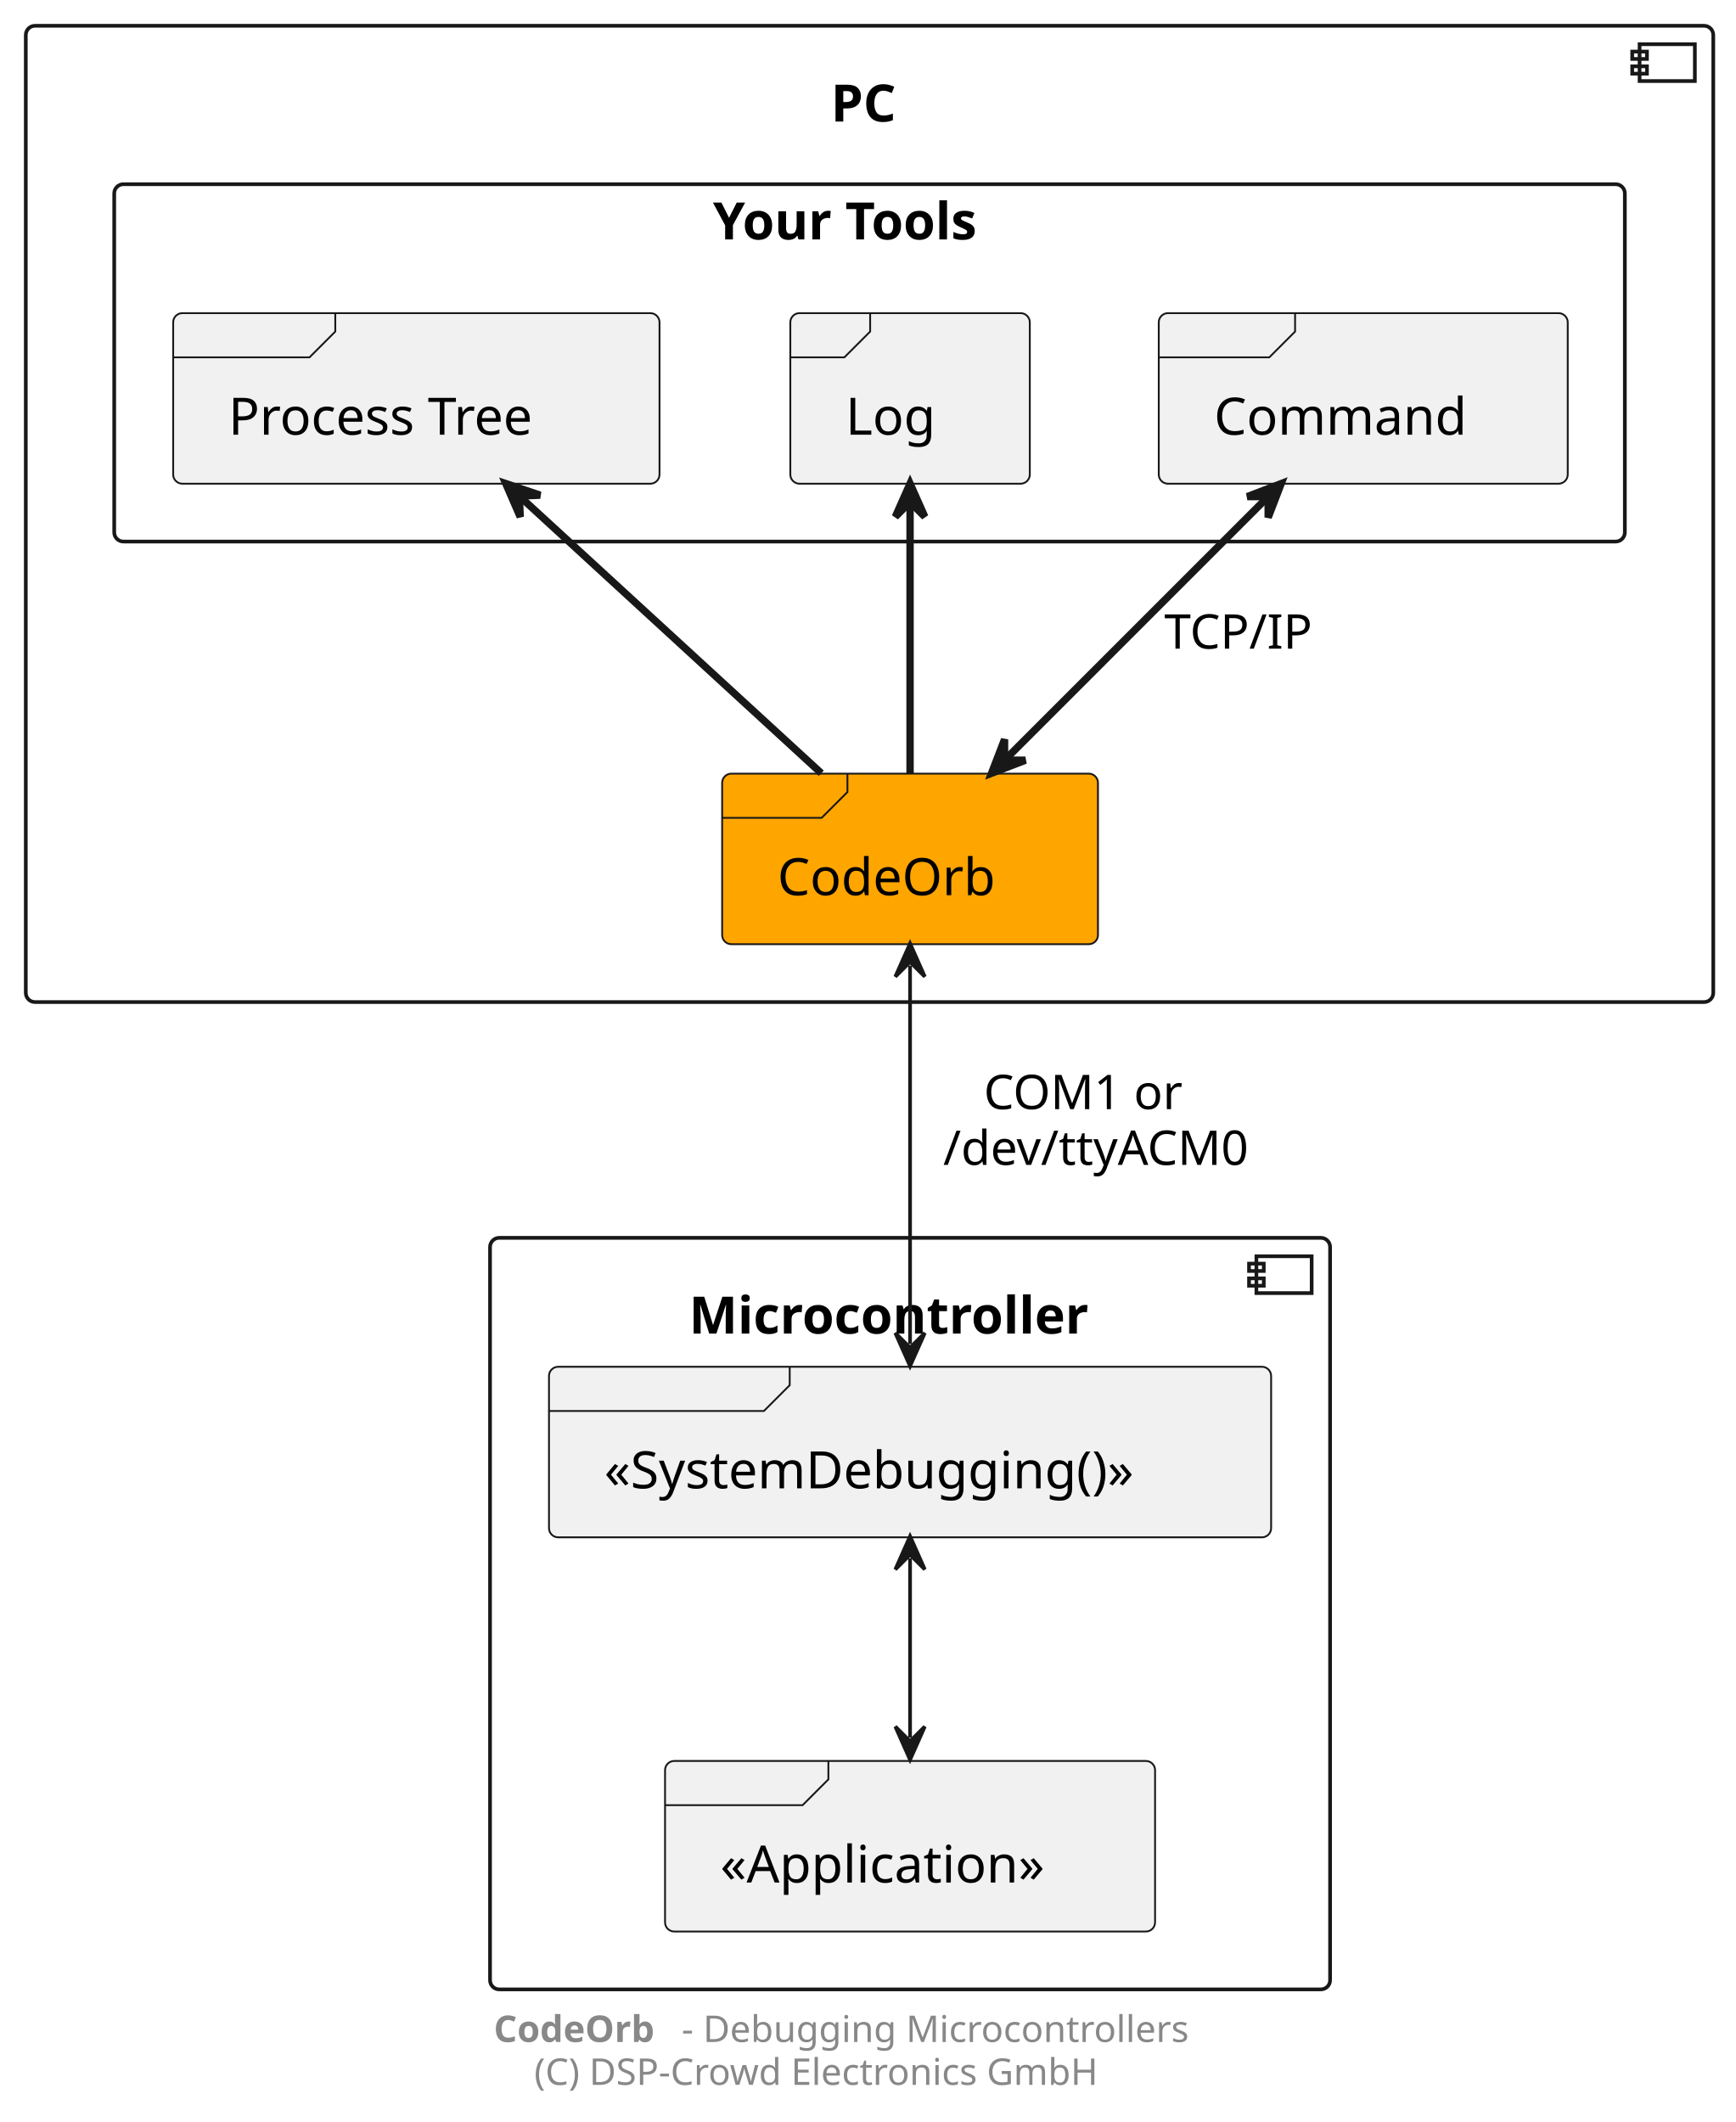
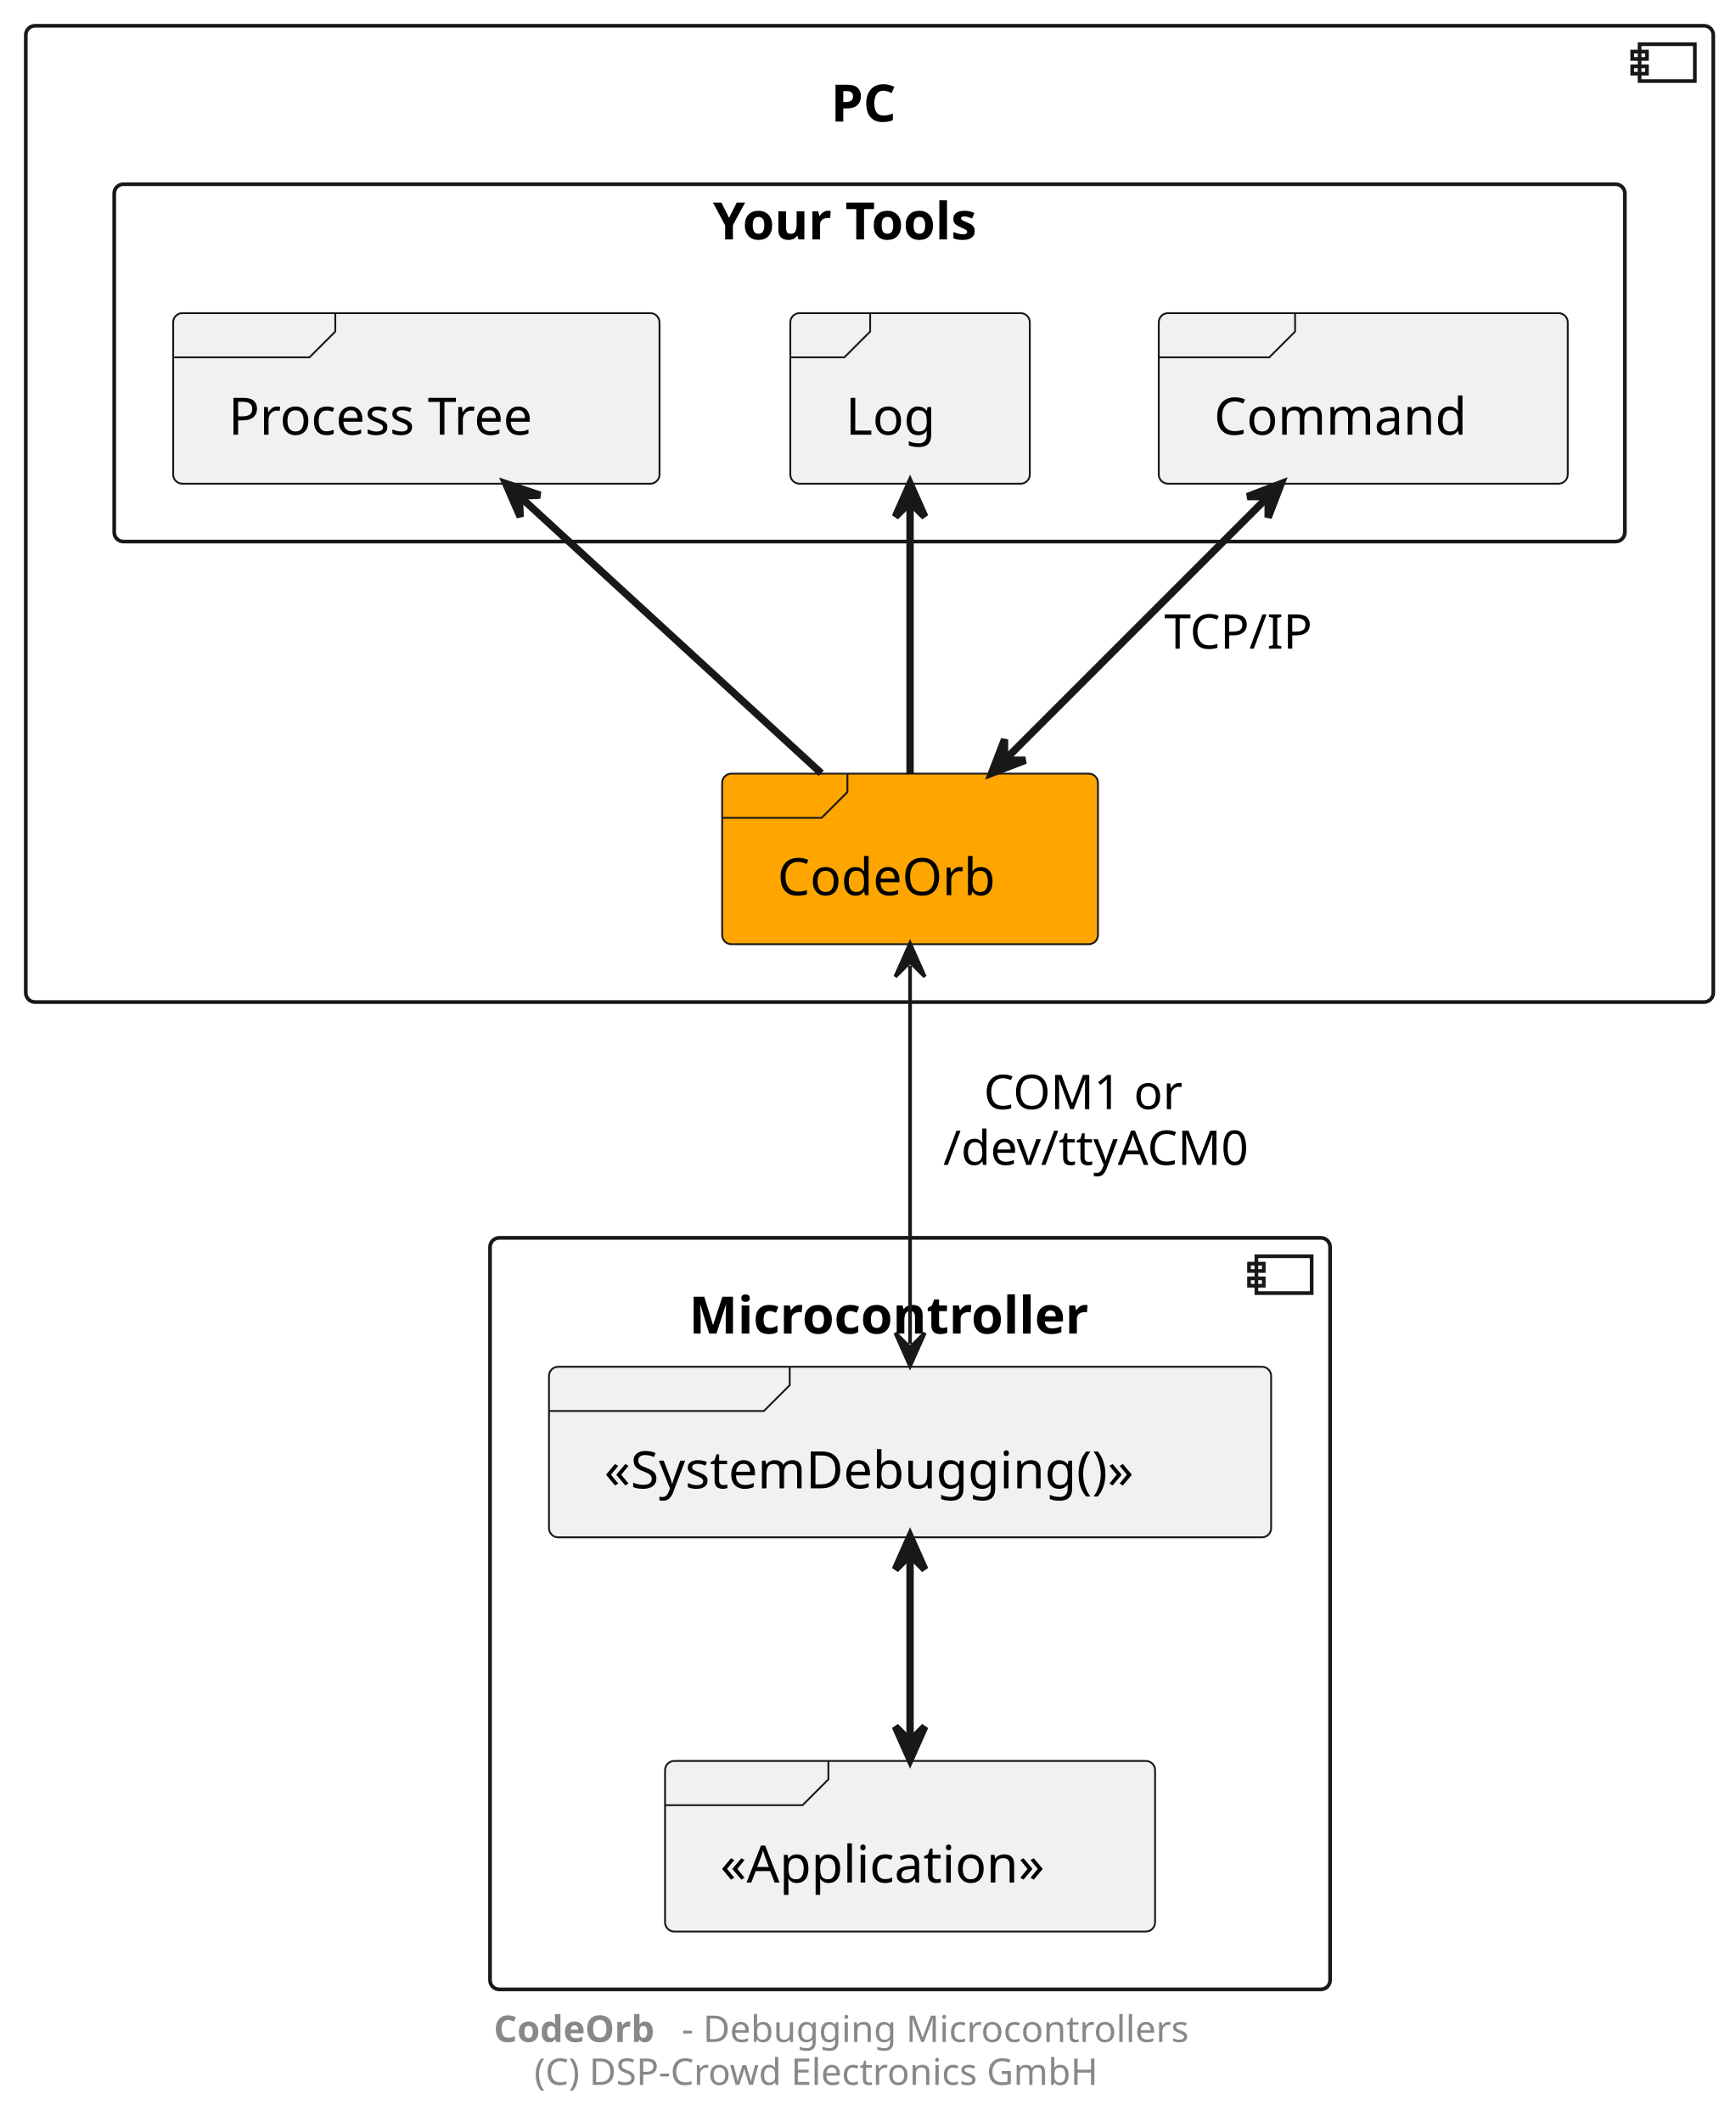
<svg xmlns="http://www.w3.org/2000/svg" contentStyleType="text/css" height="576px" preserveAspectRatio="none" style="width:471px;height:576px;background:#FFFFFF;" version="1.1" viewBox="0 0 471 576" width="471px" zoomAndPan="magnify">
  <defs />
  <g>
    <g id="cluster_pPc">
      <rect fill="none" height="265" rx="2.5" ry="2.5" style="stroke:#181818;stroke-width:1.0;" width="458" x="7" y="7" />
      <rect fill="none" height="10" style="stroke:#181818;stroke-width:1.0;" width="15" x="445" y="12" />
      <rect fill="none" height="2" style="stroke:#181818;stroke-width:1.0;" width="4" x="443" y="14" />
      <rect fill="none" height="2" style="stroke:#181818;stroke-width:1.0;" width="4" x="443" y="18" />
      <text fill="#000000" font-family="sans-serif" font-size="14" font-weight="bold" lengthAdjust="spacing" textLength="21" x="225.5" y="32.995">PC</text>
    </g>
    <g id="cluster_pTools">
      <rect fill="none" height="97" rx="2.5" ry="2.5" style="stroke:#181818;stroke-width:1.0;" width="410" x="31" y="50" />
      <text fill="#000000" font-family="sans-serif" font-size="14" font-weight="bold" lengthAdjust="spacing" textLength="85" x="193.5" y="64.995">Your Tools</text>
    </g>
    <g id="cluster_Microcontroller">
      <rect fill="none" height="204" rx="2.5" ry="2.5" style="stroke:#181818;stroke-width:1.0;" width="228" x="133" y="336" />
      <rect fill="none" height="10" style="stroke:#181818;stroke-width:1.0;" width="15" x="341" y="341" />
      <rect fill="none" height="2" style="stroke:#181818;stroke-width:1.0;" width="4" x="339" y="343" />
      <rect fill="none" height="2" style="stroke:#181818;stroke-width:1.0;" width="4" x="339" y="347" />
      <text fill="#000000" font-family="sans-serif" font-size="14" font-weight="bold" lengthAdjust="spacing" textLength="120" x="187" y="361.995">Microcontroller</text>
    </g>
    <g id="elem_pGw">
      <rect fill="#FFA500" height="46.297" rx="2.5" ry="2.5" style="stroke:#181818;stroke-width:0.5;" width="102" x="196" y="210" />
      <path d="M230,210 L230,215 L223,222 L196,222 " fill="none" style="stroke:#181818;stroke-width:0.5;" />
      <text fill="#000000" font-family="sans-serif" font-size="14" lengthAdjust="spacing" textLength="62" x="211" y="242.995">CodeOrb</text>
    </g>
    <g id="elem_pTree">
      <rect fill="#F1F1F1" height="46.297" rx="2.5" ry="2.5" style="stroke:#181818;stroke-width:0.5;" width="132" x="47" y="85" />
      <path d="M91,85 L91,90 L84,97 L47,97 " fill="none" style="stroke:#181818;stroke-width:0.5;" />
      <text fill="#000000" font-family="sans-serif" font-size="14" lengthAdjust="spacing" textLength="92" x="62" y="117.995">Process Tree</text>
    </g>
    <g id="elem_pLog">
      <rect fill="#F1F1F1" height="46.297" rx="2.5" ry="2.5" style="stroke:#181818;stroke-width:0.5;" width="65" x="214.5" y="85" />
      <path d="M236.167,85 L236.167,90 L229.167,97 L214.5,97 " fill="none" style="stroke:#181818;stroke-width:0.5;" />
      <text fill="#000000" font-family="sans-serif" font-size="14" lengthAdjust="spacing" textLength="25" x="229.5" y="117.995">Log</text>
    </g>
    <g id="elem_pCmd">
      <rect fill="#F1F1F1" height="46.297" rx="2.5" ry="2.5" style="stroke:#181818;stroke-width:0.5;" width="111" x="314.5" y="85" />
      <path d="M351.5,85 L351.5,90 L344.5,97 L314.5,97 " fill="none" style="stroke:#181818;stroke-width:0.5;" />
      <text fill="#000000" font-family="sans-serif" font-size="14" lengthAdjust="spacing" textLength="71" x="329.5" y="117.995">Command</text>
    </g>
    <g id="elem_pSysDbg">
      <rect fill="#F1F1F1" height="46.297" rx="2.5" ry="2.5" style="stroke:#181818;stroke-width:0.5;" width="196" x="149" y="371" />
      <path d="M214.333,371 L214.333,376 L207.333,383 L149,383 " fill="none" style="stroke:#181818;stroke-width:0.5;" />
      <text fill="#000000" font-family="sans-serif" font-size="14" lengthAdjust="spacing" textLength="156" x="164" y="403.995">«SystemDebugging()»</text>
    </g>
    <g id="elem_pApp">
      <rect fill="#F1F1F1" height="46.297" rx="2.5" ry="2.5" style="stroke:#181818;stroke-width:0.5;" width="133" x="180.5" y="478" />
      <path d="M224.833,478 L224.833,483 L217.833,490 L180.5,490 " fill="none" style="stroke:#181818;stroke-width:0.5;" />
      <text fill="#000000" font-family="sans-serif" font-size="14" lengthAdjust="spacing" textLength="93" x="195.5" y="510.995">«Application»</text>
    </g>
    <g id="link_pTree_pGw">
      <path d="M141.689,135.329 C165.969,157.629 198.69,187.66 222.91,209.89 " fill="none" id="pTree-backto-pGw" style="stroke:#181818;stroke-width:2.0;" />
      <polygon fill="#181818" points="137.27,131.27,141.193,140.304,140.952,134.652,146.604,134.412,137.27,131.27" style="stroke:#181818;stroke-width:2.0;" />
    </g>
    <g id="link_pLog_pGw">
      <path d="M247,137.27 C247,159.57 247,187.66 247,209.89 " fill="none" id="pLog-backto-pGw" style="stroke:#181818;stroke-width:2.0;" />
      <polygon fill="#181818" points="247,131.27,243,140.27,247,136.27,251,140.27,247,131.27" style="stroke:#181818;stroke-width:2.0;" />
    </g>
    <g id="link_pCmd_pGw">
      <path d="M343.487,135.513 C321.187,157.813 295.583,183.417 273.353,205.647 " fill="none" id="pCmd-pGw" style="stroke:#181818;stroke-width:2.0;" />
      <polygon fill="#181818" points="347.73,131.27,338.538,134.805,344.195,134.805,344.195,140.462,347.73,131.27" style="stroke:#181818;stroke-width:2.0;" />
      <polygon fill="#181818" points="269.11,209.89,278.302,206.355,272.646,206.355,272.646,200.698,269.11,209.89" style="stroke:#181818;stroke-width:2.0;" />
      <text fill="#000000" font-family="sans-serif" font-size="13" lengthAdjust="spacing" textLength="39" x="316" y="176.067">TCP/IP</text>
    </g>
    <g id="link_pSysDbg_pApp">
-       <path d="M247,423.01 C247,440.81 247,453.77 247,471.66 " fill="none" id="pSysDbg-pApp" style="stroke:#181818;stroke-width:1.0;" />
-       <polygon fill="#181818" points="247,417.01,243,426.01,247,422.01,251,426.01,247,417.01" style="stroke:#181818;stroke-width:1.0;" />
-       <polygon fill="#181818" points="247,477.66,251,468.66,247,472.66,243,468.66,247,477.66" style="stroke:#181818;stroke-width:1.0;" />
+       <path d="M247,423.01 C247,440.81 247,453.77 247,471.66 " fill="none" id="pSysDbg-pApp" style="stroke:#181818;stroke-width:2.0;" />
+       <polygon fill="#181818" points="247,417.01,243,426.01,247,422.01,251,426.01,247,417.01" style="stroke:#181818;stroke-width:2.0;" />
+       <polygon fill="#181818" points="247,477.66,251,468.66,247,472.66,243,468.66,247,477.66" style="stroke:#181818;stroke-width:2.0;" />
    </g>
    <g id="link_pGw_pSysDbg">
      <path d="M247,262.11 C247,292.4 247,334.5 247,364.82 " fill="none" id="pGw-pSysDbg" style="stroke:#181818;stroke-width:1.0;" />
      <polygon fill="#181818" points="247,256.11,243,265.11,247,261.11,251,265.11,247,256.11" style="stroke:#181818;stroke-width:1.0;" />
      <polygon fill="#181818" points="247,370.82,251,361.82,247,365.82,243,361.82,247,370.82" style="stroke:#181818;stroke-width:1.0;" />
      <text fill="#000000" font-family="sans-serif" font-size="13" lengthAdjust="spacing" textLength="55" x="267" y="301.067">COM1 or</text>
      <text fill="#000000" font-family="sans-serif" font-size="13" lengthAdjust="spacing" textLength="85" x="256" y="316.2">/dev/ttyACM0</text>
    </g>
    <text fill="#888888" font-family="sans-serif" font-size="10" font-weight="bold" lengthAdjust="spacing" textLength="48" x="134" y="554.282">CodeOrb</text>
    <text fill="#888888" font-family="sans-serif" font-size="10" lengthAdjust="spacing" textLength="138" x="185" y="554.282">- Debugging Microcontrollers</text>
    <text fill="#888888" font-family="sans-serif" font-size="10" lengthAdjust="spacing" textLength="167" x="145" y="565.923">(C) DSP-Crowd Electronics GmbH</text>
  </g>
</svg>
